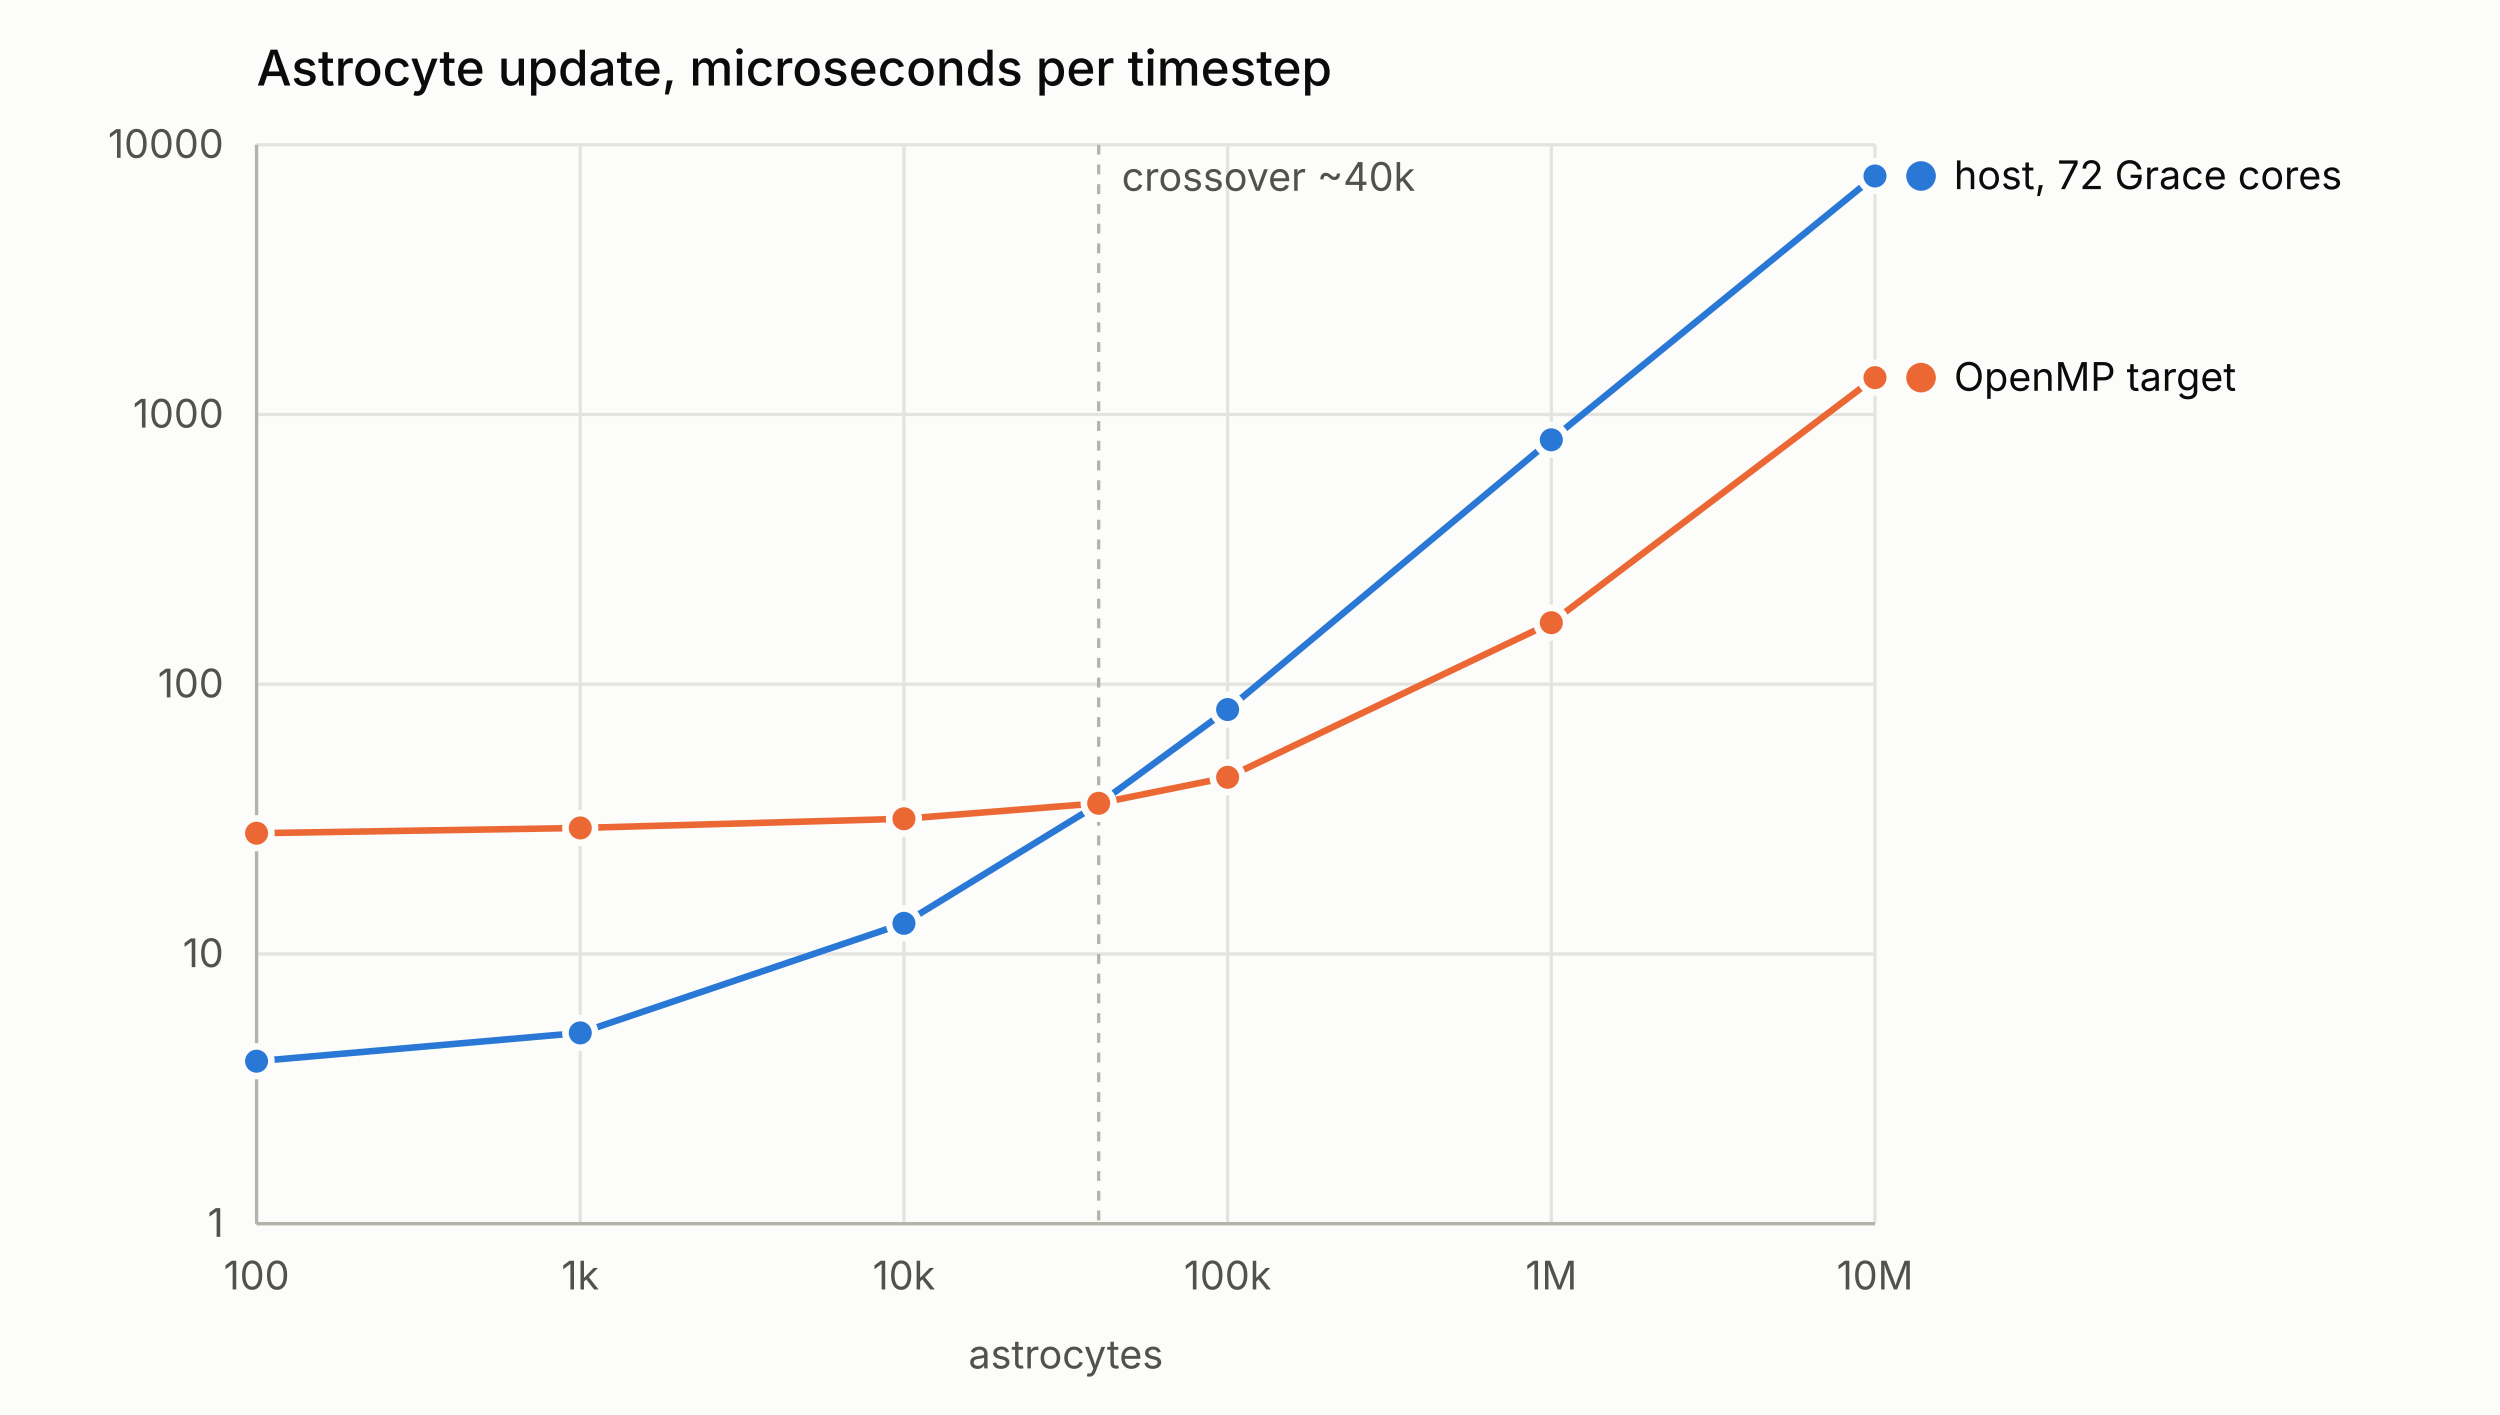
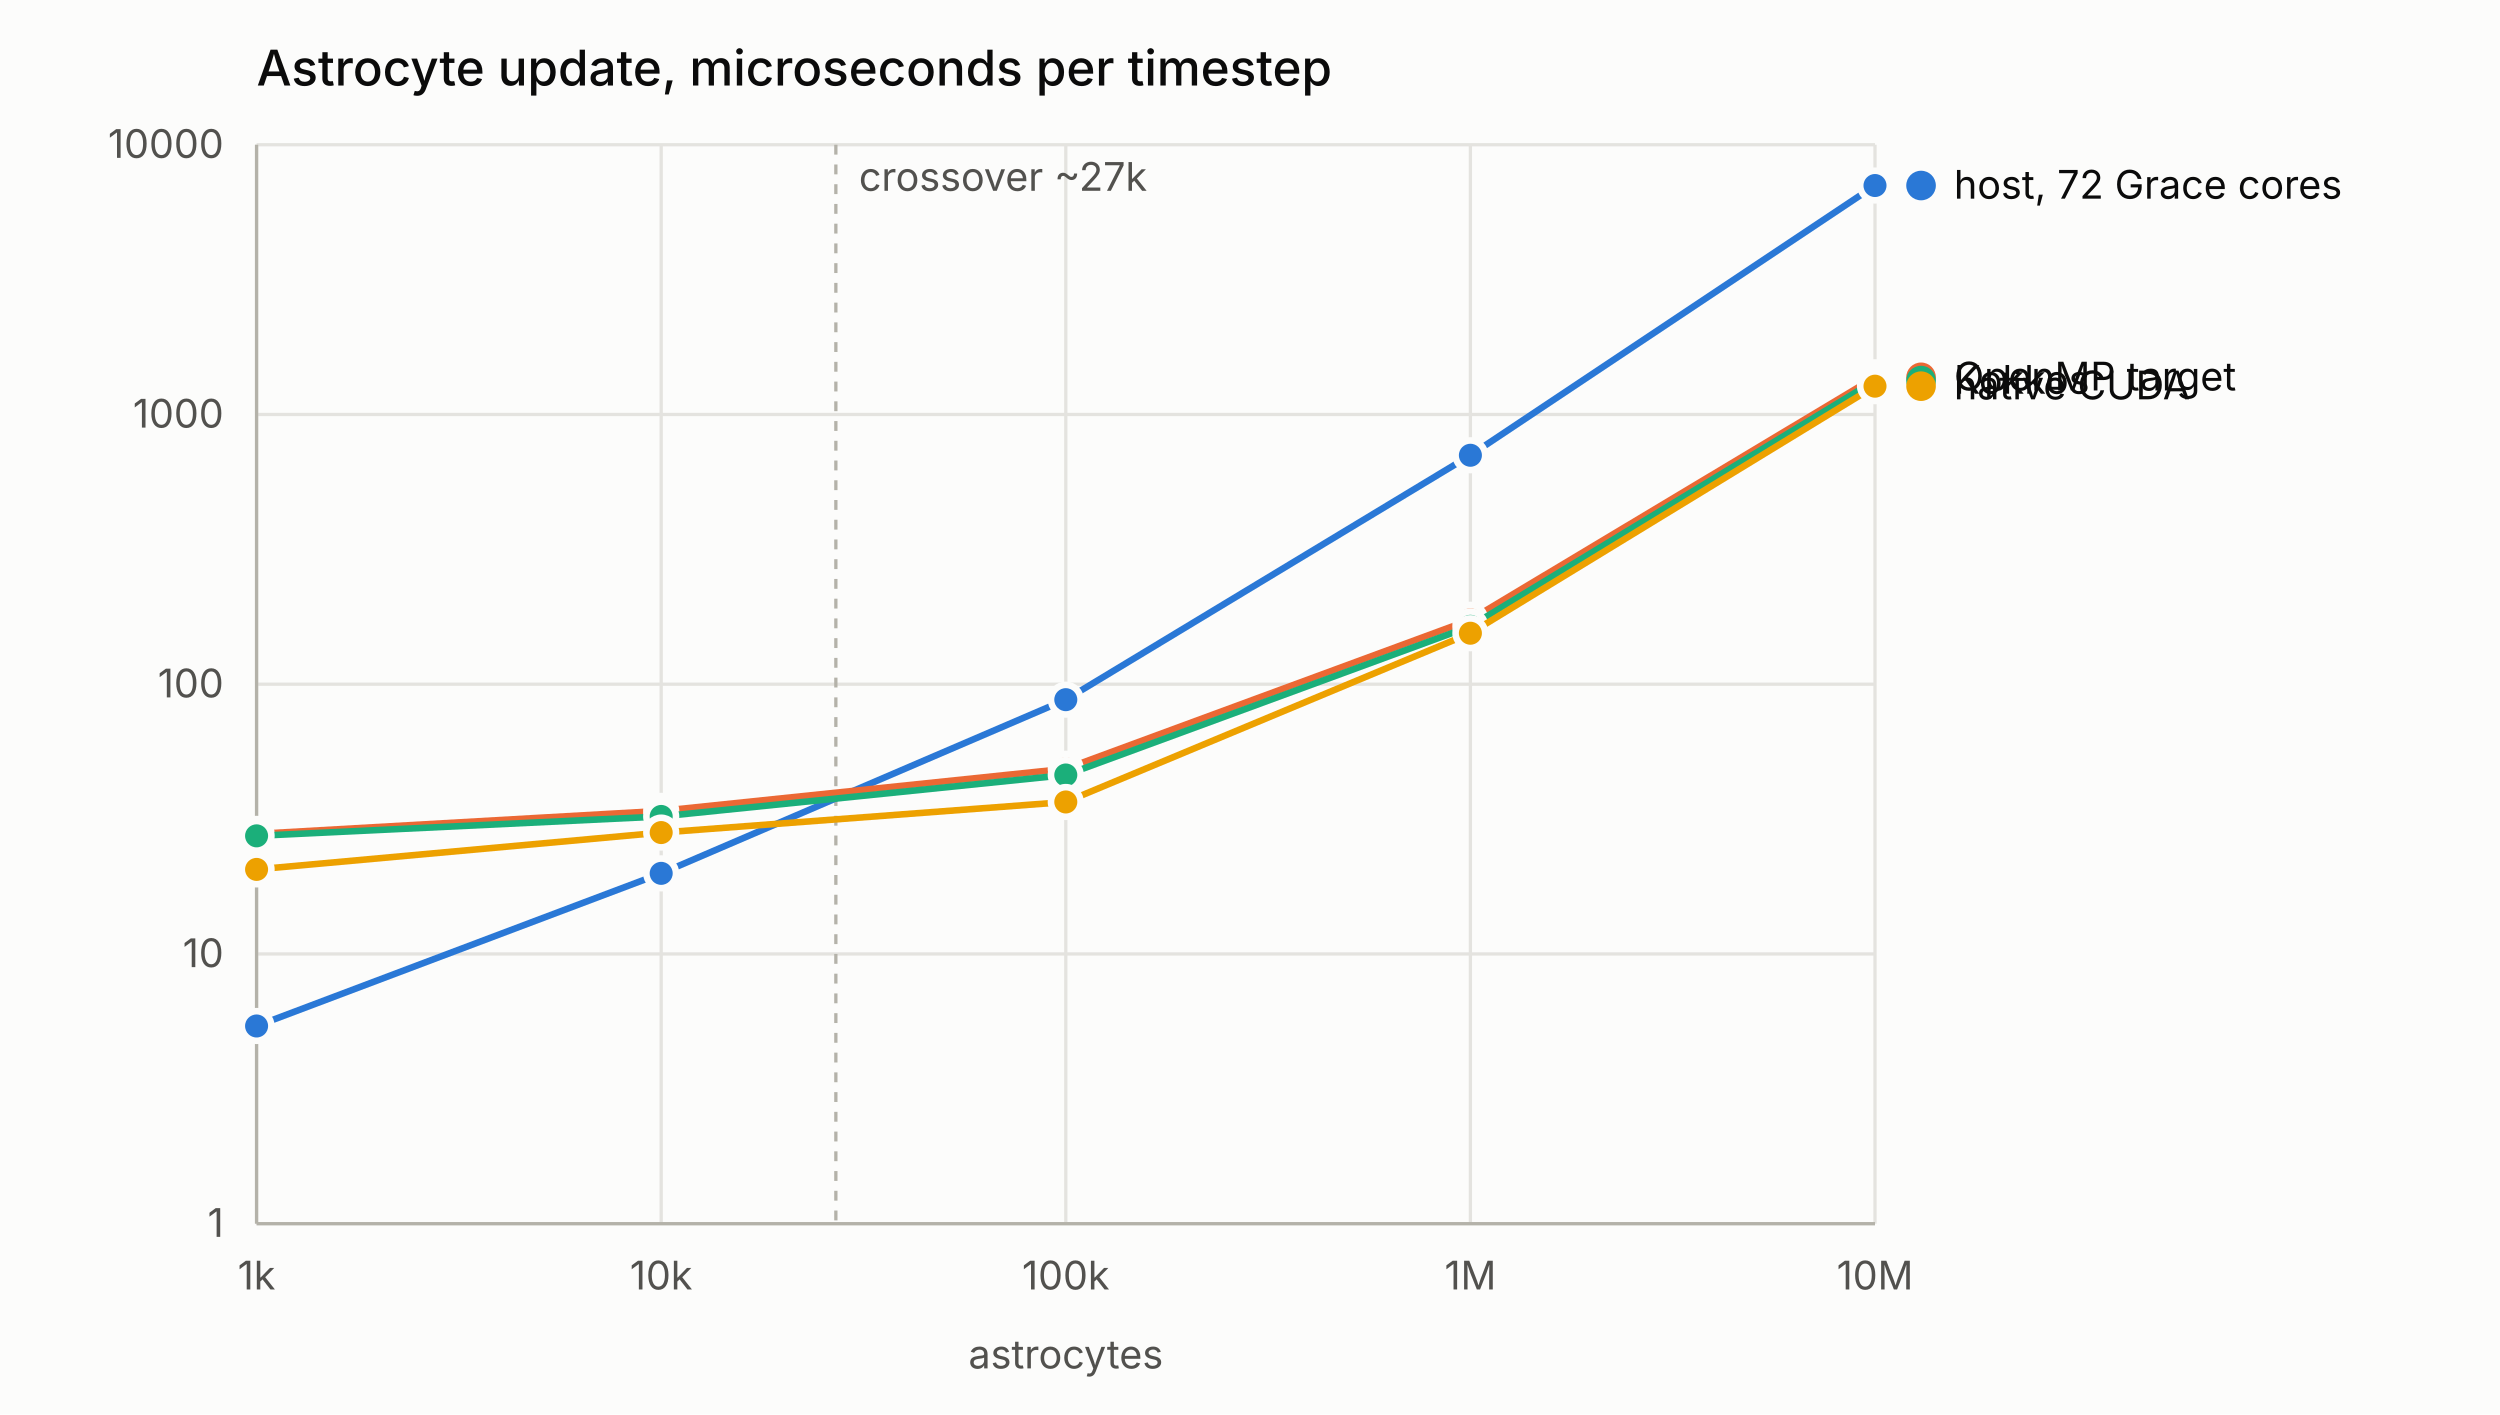
<svg xmlns="http://www.w3.org/2000/svg" width="100%" viewBox="0 0 760 430" font-family="system-ui, -apple-system, Segoe UI, sans-serif" role="img" aria-labelledby="title desc">
  <rect width="760" height="430" fill="#fcfcfb" />
  <line x1="78.0" y1="44" x2="78.0" y2="372" stroke="#e4e3df" stroke-width="1" />
-   <text x="78.0" y="392" fill="#52514e" font-size="12" text-anchor="middle">100</text>
-   <line x1="176.4" y1="44" x2="176.4" y2="372" stroke="#e4e3df" stroke-width="1" />
-   <text x="176.4" y="392" fill="#52514e" font-size="12" text-anchor="middle">1k</text>
-   <line x1="274.8" y1="44" x2="274.8" y2="372" stroke="#e4e3df" stroke-width="1" />
-   <text x="274.8" y="392" fill="#52514e" font-size="12" text-anchor="middle">10k</text>
-   <line x1="373.2" y1="44" x2="373.2" y2="372" stroke="#e4e3df" stroke-width="1" />
-   <text x="373.2" y="392" fill="#52514e" font-size="12" text-anchor="middle">100k</text>
-   <line x1="471.6" y1="44" x2="471.6" y2="372" stroke="#e4e3df" stroke-width="1" />
-   <text x="471.6" y="392" fill="#52514e" font-size="12" text-anchor="middle">1M</text>
+   <text x="78.0" y="392" fill="#52514e" font-size="12" text-anchor="middle">1k</text>
+   <line x1="201.0" y1="44" x2="201.0" y2="372" stroke="#e4e3df" stroke-width="1" />
+   <text x="201.0" y="392" fill="#52514e" font-size="12" text-anchor="middle">10k</text>
+   <line x1="324.0" y1="44" x2="324.0" y2="372" stroke="#e4e3df" stroke-width="1" />
+   <text x="324.0" y="392" fill="#52514e" font-size="12" text-anchor="middle">100k</text>
+   <line x1="447.0" y1="44" x2="447.0" y2="372" stroke="#e4e3df" stroke-width="1" />
+   <text x="447.0" y="392" fill="#52514e" font-size="12" text-anchor="middle">1M</text>
  <line x1="570.0" y1="44" x2="570.0" y2="372" stroke="#e4e3df" stroke-width="1" />
  <text x="570.0" y="392" fill="#52514e" font-size="12" text-anchor="middle">10M</text>
  <line x1="78" y1="372.0" x2="570" y2="372.0" stroke="#e4e3df" stroke-width="1" />
  <text x="68" y="376.0" fill="#52514e" font-size="12" text-anchor="end">1</text>
  <line x1="78" y1="290.0" x2="570" y2="290.0" stroke="#e4e3df" stroke-width="1" />
  <text x="68" y="294.0" fill="#52514e" font-size="12" text-anchor="end">10</text>
  <line x1="78" y1="208.0" x2="570" y2="208.0" stroke="#e4e3df" stroke-width="1" />
  <text x="68" y="212.0" fill="#52514e" font-size="12" text-anchor="end">100</text>
  <line x1="78" y1="126.0" x2="570" y2="126.0" stroke="#e4e3df" stroke-width="1" />
  <text x="68" y="130.0" fill="#52514e" font-size="12" text-anchor="end">1000</text>
  <line x1="78" y1="44.0" x2="570" y2="44.0" stroke="#e4e3df" stroke-width="1" />
  <text x="68" y="48.0" fill="#52514e" font-size="12" text-anchor="end">10000</text>
  <line x1="78" y1="372" x2="570" y2="372" stroke="#b4b2a9" stroke-width="1" />
  <line x1="78" y1="44" x2="78" y2="372" stroke="#b4b2a9" stroke-width="1" />
  <text x="78" y="26" fill="#0b0b0b" font-size="15" font-weight="500">Astrocyte update, microseconds per timestep</text>
  <text x="324" y="416" fill="#52514e" font-size="12" text-anchor="middle">astrocytes</text>
-   <line x1="334.0" y1="44" x2="334.0" y2="372" stroke="#b4b2a9" stroke-width="1" stroke-dasharray="3 3" />
-   <text x="341.0" y="58" fill="#52514e" font-size="12">crossover ~40k</text>
-   <path d="M78.0,322.6 L176.4,314.0 L274.8,280.7 L334.0,244.4 L373.2,215.7 L471.6,133.7 L570.0,53.5" fill="none" stroke="#2a78d6" stroke-width="2" stroke-linejoin="round" stroke-linecap="round" />
-   <circle cx="78.0" cy="322.6" r="4.5" fill="#2a78d6" stroke="#fcfcfb" stroke-width="2" />
-   <circle cx="176.4" cy="314.0" r="4.5" fill="#2a78d6" stroke="#fcfcfb" stroke-width="2" />
-   <circle cx="274.8" cy="280.7" r="4.5" fill="#2a78d6" stroke="#fcfcfb" stroke-width="2" />
-   <circle cx="334.0" cy="244.4" r="4.5" fill="#2a78d6" stroke="#fcfcfb" stroke-width="2" />
-   <circle cx="373.2" cy="215.7" r="4.5" fill="#2a78d6" stroke="#fcfcfb" stroke-width="2" />
-   <circle cx="471.6" cy="133.7" r="4.5" fill="#2a78d6" stroke="#fcfcfb" stroke-width="2" />
-   <circle cx="570.0" cy="53.5" r="4.5" fill="#2a78d6" stroke="#fcfcfb" stroke-width="2" />
-   <circle cx="584" cy="53.5" r="4.5" fill="#2a78d6" />
-   <text x="594" y="57.5" fill="#0b0b0b" font-size="12">host, 72 Grace cores</text>
-   <path d="M78.0,253.3 L176.4,251.7 L274.8,248.9 L334.0,244.2 L373.2,236.3 L471.6,189.3 L570.0,114.8" fill="none" stroke="#eb6834" stroke-width="2" stroke-linejoin="round" stroke-linecap="round" />
-   <circle cx="78.0" cy="253.3" r="4.5" fill="#eb6834" stroke="#fcfcfb" stroke-width="2" />
-   <circle cx="176.4" cy="251.7" r="4.5" fill="#eb6834" stroke="#fcfcfb" stroke-width="2" />
-   <circle cx="274.8" cy="248.9" r="4.5" fill="#eb6834" stroke="#fcfcfb" stroke-width="2" />
-   <circle cx="334.0" cy="244.2" r="4.5" fill="#eb6834" stroke="#fcfcfb" stroke-width="2" />
-   <circle cx="373.2" cy="236.3" r="4.5" fill="#eb6834" stroke="#fcfcfb" stroke-width="2" />
-   <circle cx="471.6" cy="189.3" r="4.5" fill="#eb6834" stroke="#fcfcfb" stroke-width="2" />
-   <circle cx="570.0" cy="114.8" r="4.5" fill="#eb6834" stroke="#fcfcfb" stroke-width="2" />
-   <circle cx="584" cy="114.8" r="4.5" fill="#eb6834" />
-   <text x="594" y="118.8" fill="#0b0b0b" font-size="12">OpenMP target</text>
+   <line x1="254.1" y1="44" x2="254.1" y2="372" stroke="#b4b2a9" stroke-width="1" stroke-dasharray="3 3" />
+   <text x="261.1" y="58" fill="#52514e" font-size="12">crossover ~27k</text>
+   <path d="M78.0,311.9 L201.0,265.5 L324.0,212.7 L447.0,138.4 L570.0,56.4" fill="none" stroke="#2a78d6" stroke-width="2" stroke-linejoin="round" stroke-linecap="round" />
+   <circle cx="78.0" cy="311.9" r="4.5" fill="#2a78d6" stroke="#fcfcfb" stroke-width="2" />
+   <circle cx="201.0" cy="265.5" r="4.5" fill="#2a78d6" stroke="#fcfcfb" stroke-width="2" />
+   <circle cx="324.0" cy="212.7" r="4.5" fill="#2a78d6" stroke="#fcfcfb" stroke-width="2" />
+   <circle cx="447.0" cy="138.4" r="4.5" fill="#2a78d6" stroke="#fcfcfb" stroke-width="2" />
+   <circle cx="570.0" cy="56.4" r="4.5" fill="#2a78d6" stroke="#fcfcfb" stroke-width="2" />
+   <circle cx="584" cy="56.4" r="4.5" fill="#2a78d6" />
+   <text x="594" y="60.4" fill="#0b0b0b" font-size="12">host, 72 Grace cores</text>
+   <path d="M78.0,253.5 L201.0,246.5 L324.0,233.7 L447.0,188.4 L570.0,114.7" fill="none" stroke="#eb6834" stroke-width="2" stroke-linejoin="round" stroke-linecap="round" />
+   <circle cx="78.0" cy="253.5" r="4.5" fill="#eb6834" stroke="#fcfcfb" stroke-width="2" />
+   <circle cx="201.0" cy="246.5" r="4.5" fill="#eb6834" stroke="#fcfcfb" stroke-width="2" />
+   <circle cx="324.0" cy="233.7" r="4.5" fill="#eb6834" stroke="#fcfcfb" stroke-width="2" />
+   <circle cx="447.0" cy="188.4" r="4.5" fill="#eb6834" stroke="#fcfcfb" stroke-width="2" />
+   <circle cx="570.0" cy="114.7" r="4.5" fill="#eb6834" stroke="#fcfcfb" stroke-width="2" />
+   <circle cx="584" cy="114.7" r="4.5" fill="#eb6834" />
+   <text x="594" y="118.7" fill="#0b0b0b" font-size="12">OpenMP target</text>
+   <path d="M78.0,254.1 L201.0,248.2 L324.0,235.6 L447.0,190.4 L570.0,115.7" fill="none" stroke="#1baf7a" stroke-width="2" stroke-linejoin="round" stroke-linecap="round" />
+   <circle cx="78.0" cy="254.1" r="4.5" fill="#1baf7a" stroke="#fcfcfb" stroke-width="2" />
+   <circle cx="201.0" cy="248.2" r="4.5" fill="#1baf7a" stroke="#fcfcfb" stroke-width="2" />
+   <circle cx="324.0" cy="235.6" r="4.5" fill="#1baf7a" stroke="#fcfcfb" stroke-width="2" />
+   <circle cx="447.0" cy="190.4" r="4.5" fill="#1baf7a" stroke="#fcfcfb" stroke-width="2" />
+   <circle cx="570.0" cy="115.7" r="4.5" fill="#1baf7a" stroke="#fcfcfb" stroke-width="2" />
+   <circle cx="584" cy="115.7" r="4.5" fill="#1baf7a" />
+   <text x="594" y="119.7" fill="#0b0b0b" font-size="12">Kokkos</text>
+   <path d="M78.0,264.3 L201.0,253.1 L324.0,243.8 L447.0,192.5 L570.0,117.4" fill="none" stroke="#eda100" stroke-width="2" stroke-linejoin="round" stroke-linecap="round" />
+   <circle cx="78.0" cy="264.3" r="4.5" fill="#eda100" stroke="#fcfcfb" stroke-width="2" />
+   <circle cx="201.0" cy="253.1" r="4.5" fill="#eda100" stroke="#fcfcfb" stroke-width="2" />
+   <circle cx="324.0" cy="243.8" r="4.5" fill="#eda100" stroke="#fcfcfb" stroke-width="2" />
+   <circle cx="447.0" cy="192.5" r="4.5" fill="#eda100" stroke="#fcfcfb" stroke-width="2" />
+   <circle cx="570.0" cy="117.4" r="4.5" fill="#eda100" stroke="#fcfcfb" stroke-width="2" />
+   <circle cx="584" cy="117.4" r="4.5" fill="#eda100" />
+   <text x="594" y="121.4" fill="#0b0b0b" font-size="12">native CUDA</text>
</svg>
